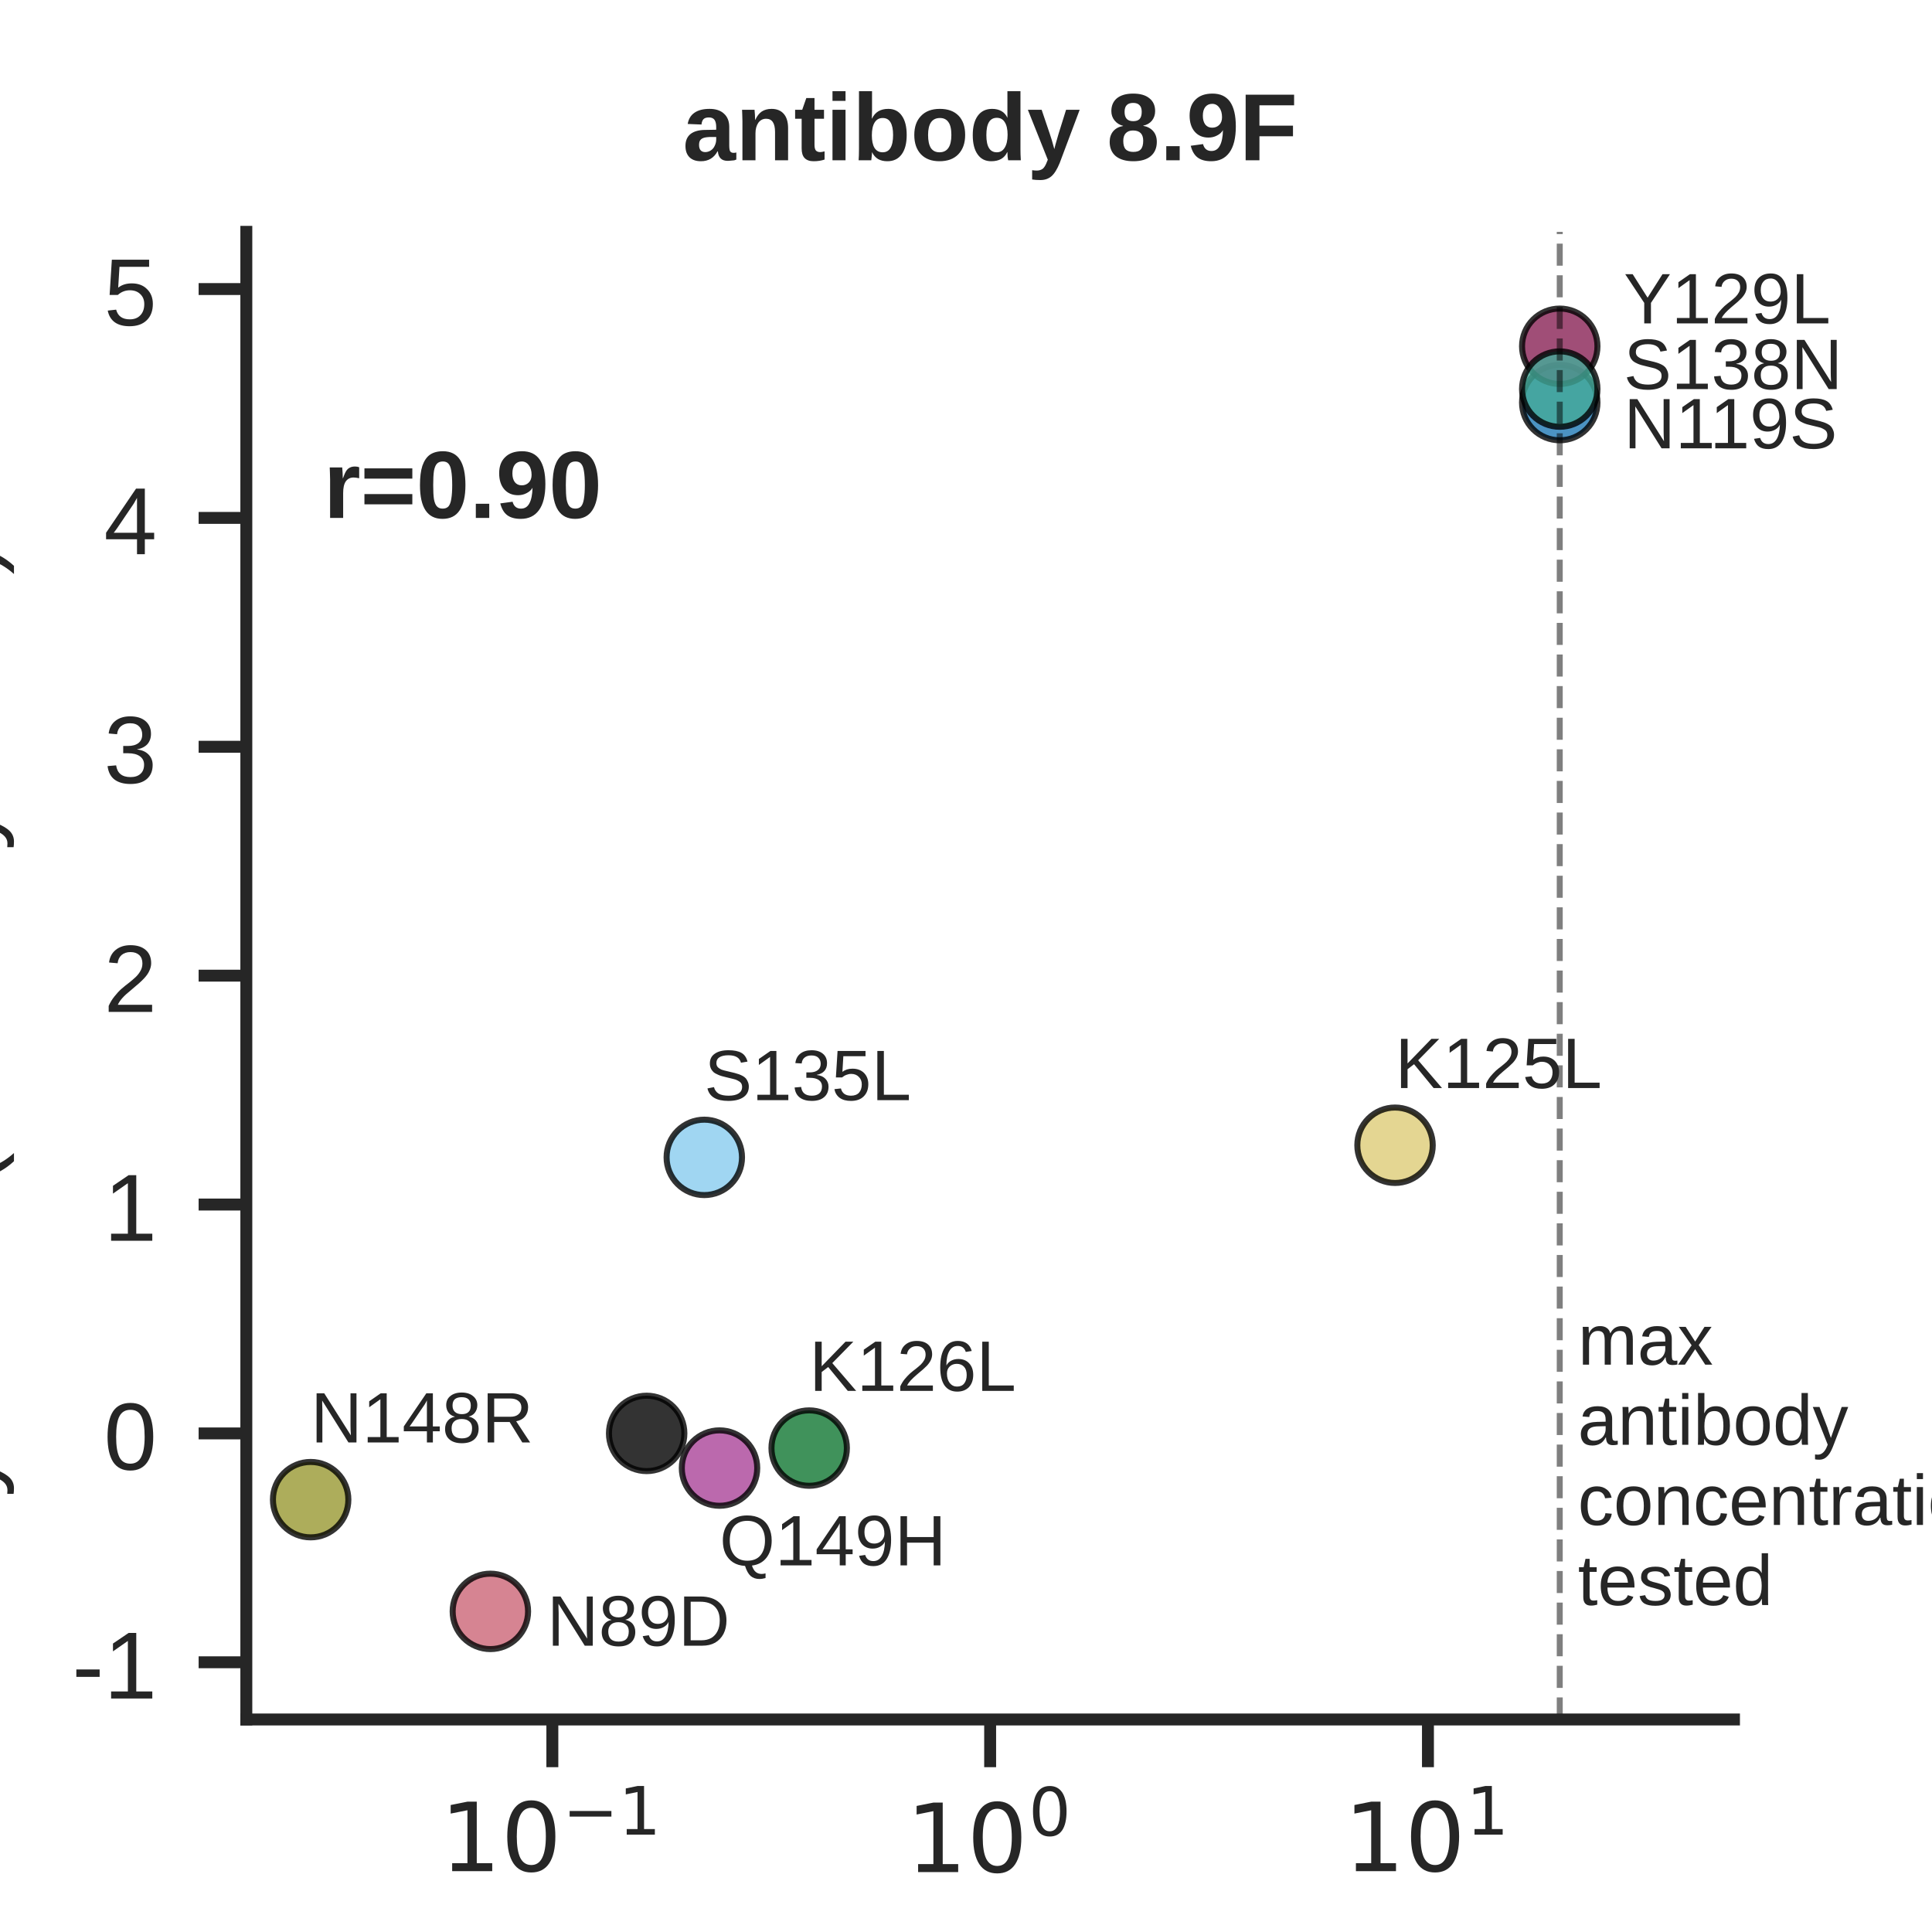
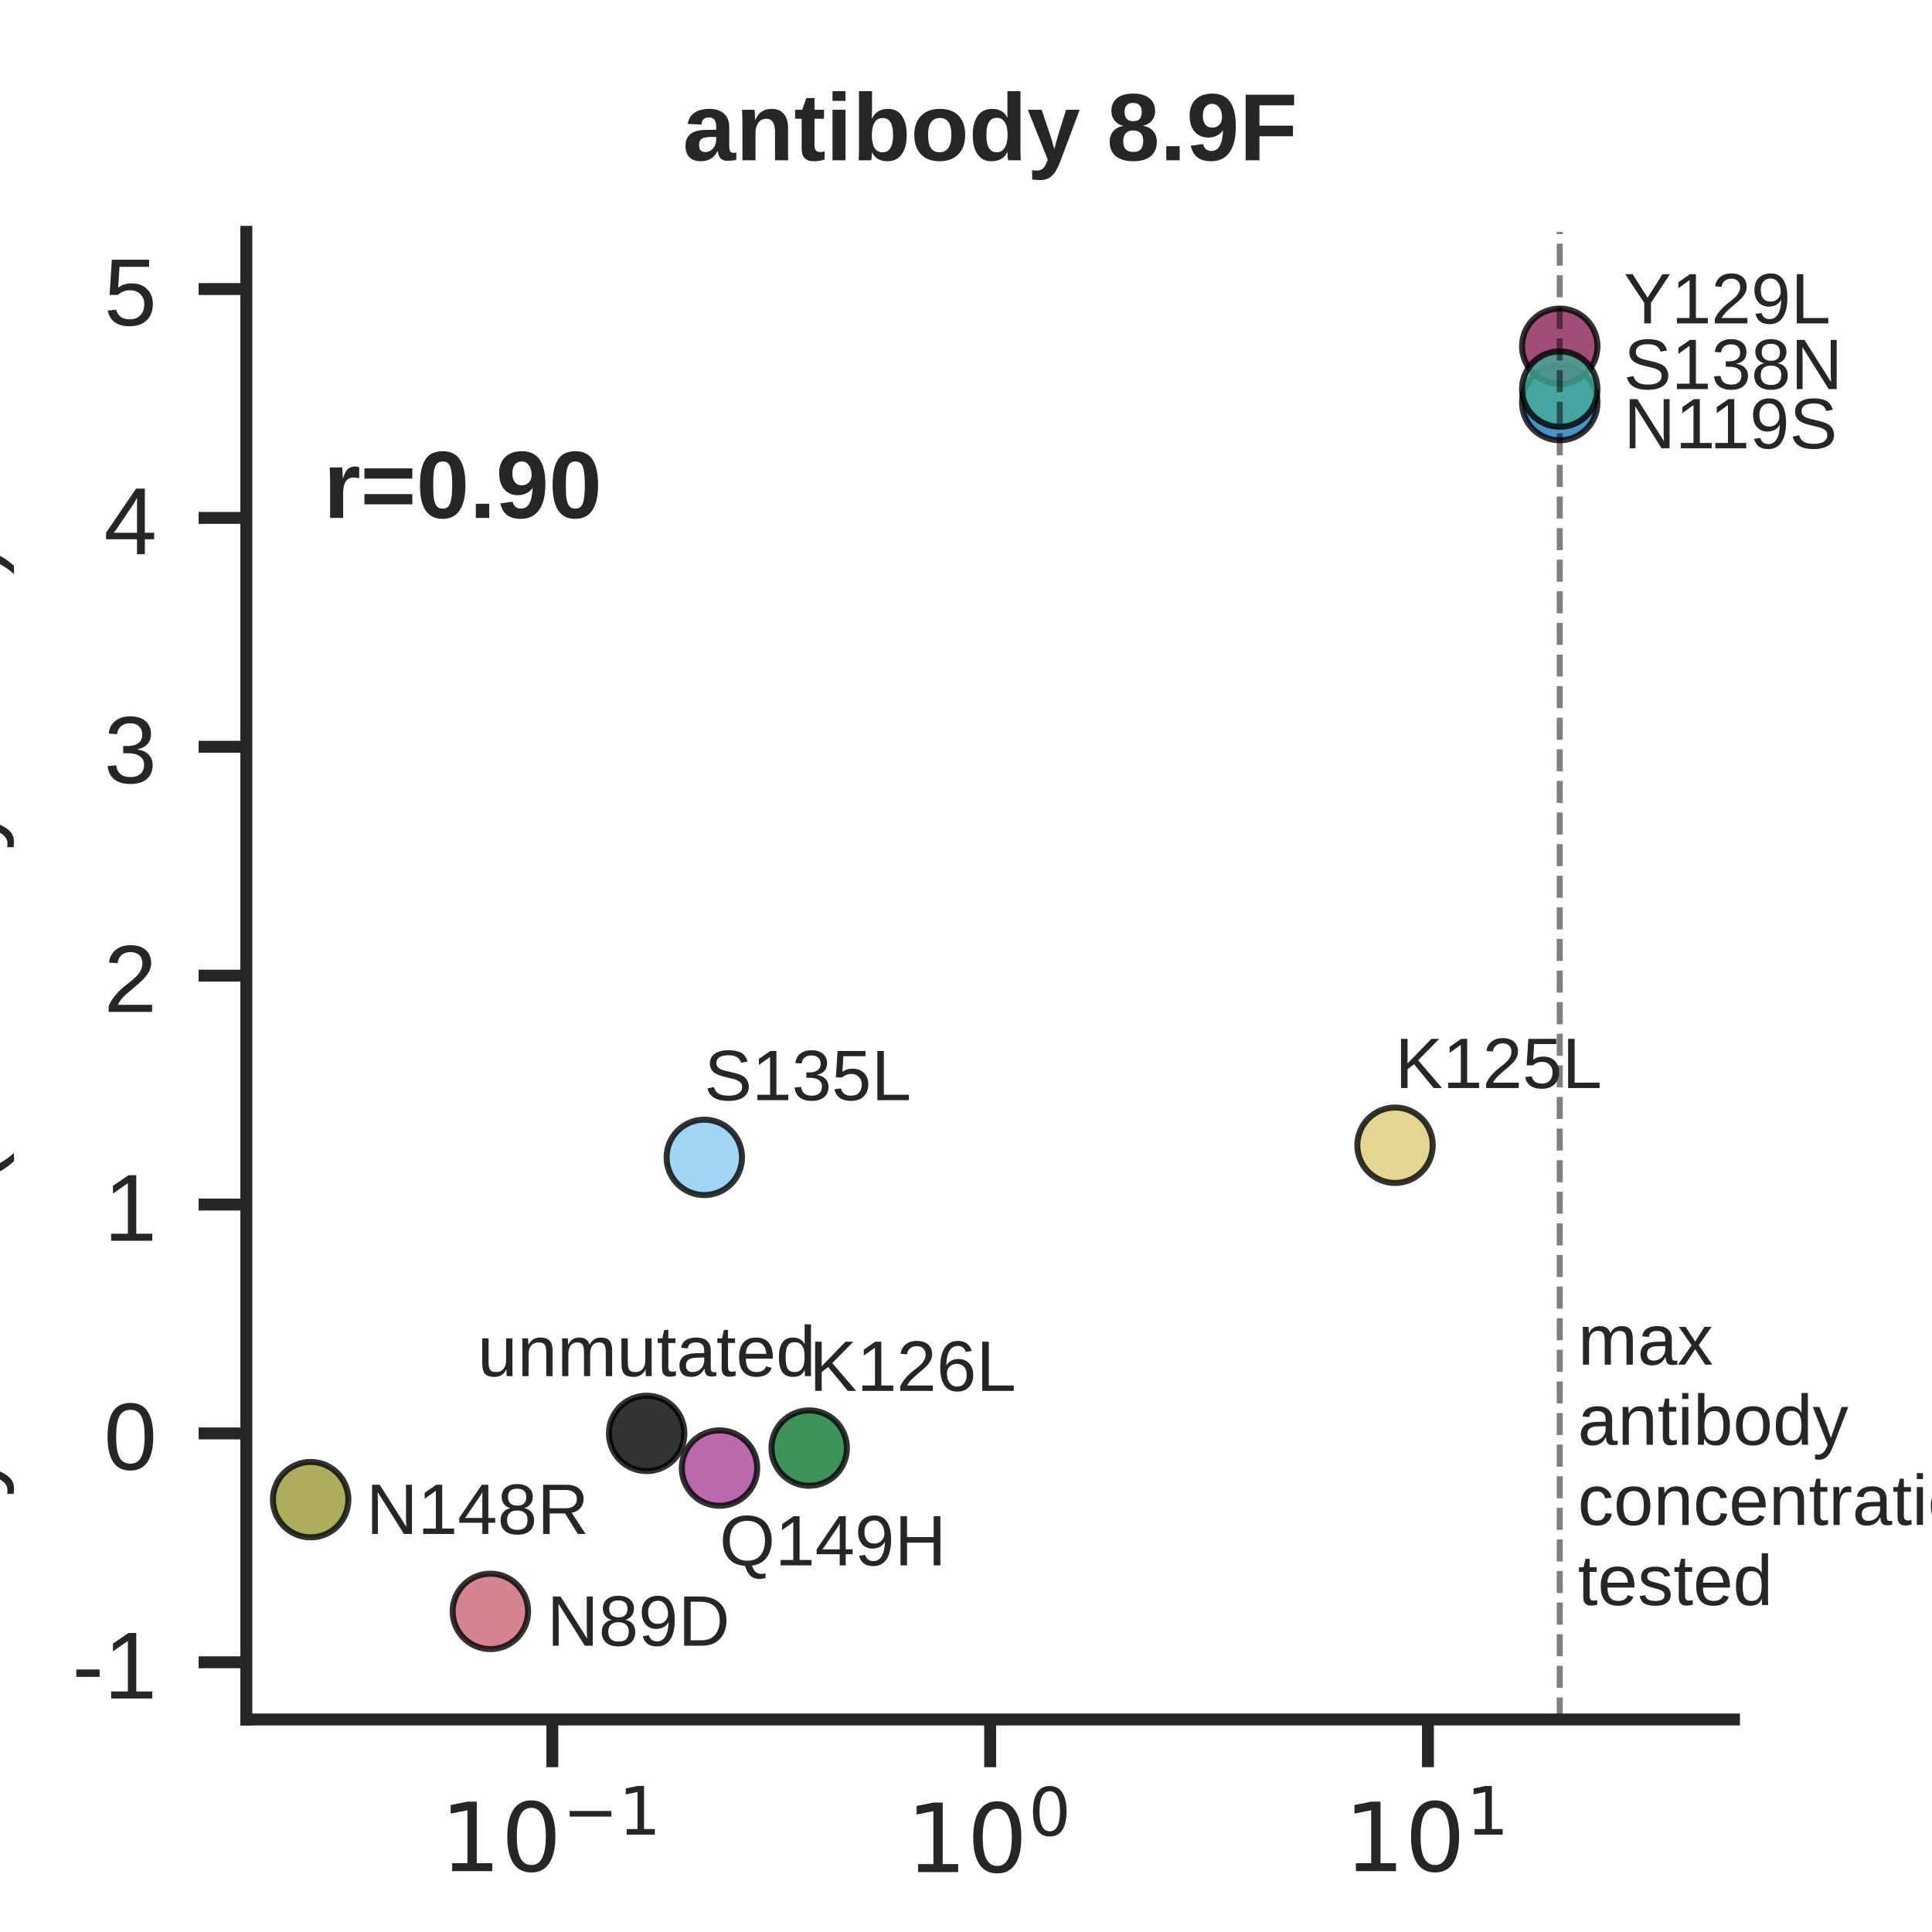
<svg xmlns="http://www.w3.org/2000/svg" xmlns:xlink="http://www.w3.org/1999/xlink" width="162pt" height="162pt" viewBox="0 0 162 162" version="1.1">
  <defs>
    <style type="text/css">*{stroke-linejoin: round; stroke-linecap: butt}</style>
  </defs>
  <g id="figure_1">
    <g id="patch_1">
      <path d="M 0 162  L 162 162  L 162 0  L 0 0  z " style="fill: #ffffff" />
    </g>
    <g id="axes_1">
      <g id="patch_2">
        <path d="M 20.655 144.18  L 145.395 144.18  L 145.395 19.44  L 20.655 19.44  z " style="fill: #ffffff" />
      </g>
      <g id="matplotlib.axis_1">
        <g id="xtick_1">
          <g id="line2d_1">
            <defs>
-               <path id="mb3c410ee1a" d="M 0 0  L 0 4  " style="stroke: #262626" />
+               <path id="md6e45d95bd" d="M 0 0  L 0 4  " style="stroke: #262626" />
            </defs>
            <g>
-               <use xlink:href="#mb3c410ee1a" x="46.315" y="144.18" style="fill: #262626; stroke: #262626" />
+               <use xlink:href="#md6e45d95bd" x="46.315" y="144.18" style="fill: #262626; stroke: #262626" />
            </g>
          </g>
          <g id="text_1">
            <g style="fill: #262626" transform="translate(36.91452 157.7587)">
              <text>
                <tspan style="font: 8px 'DejaVu Sans'" x="0 5.09" y="-0.858">10</tspan>
                <tspan style="font: 5.6px 'DejaVu Sans'" x="10.256 14.948" y="-3.92">−1</tspan>
              </text>
            </g>
          </g>
        </g>
        <g id="xtick_2">
          <g id="line2d_2">
            <g>
-               <use xlink:href="#mb3c410ee1a" x="83.025" y="144.18" style="fill: #262626; stroke: #262626" />
+               <use xlink:href="#md6e45d95bd" x="83.025" y="144.18" style="fill: #262626; stroke: #262626" />
            </g>
          </g>
          <g id="text_2">
            <g style="fill: #262626" transform="translate(75.985 157.7587)">
              <text>
                <tspan style="font: 8px 'DejaVu Sans'" x="0 5.09" y="-0.781">10</tspan>
                <tspan style="font: 5.6px 'DejaVu Sans'" x="10.256" y="-3.844">0</tspan>
              </text>
            </g>
          </g>
        </g>
        <g id="xtick_3">
          <g id="line2d_3">
            <g>
-               <use xlink:href="#mb3c410ee1a" x="119.735" y="144.18" style="fill: #262626; stroke: #262626" />
+               <use xlink:href="#md6e45d95bd" x="119.735" y="144.18" style="fill: #262626; stroke: #262626" />
            </g>
          </g>
          <g id="text_3">
            <g style="fill: #262626" transform="translate(112.6955 157.7587)">
              <text>
                <tspan style="font: 8px 'DejaVu Sans'" x="0 5.09" y="-0.858">10</tspan>
                <tspan style="font: 5.6px 'DejaVu Sans'" x="10.256" y="-3.92">1</tspan>
              </text>
            </g>
          </g>
        </g>
        <g id="text_4">
          <text style="fill: #262626; font: 8px 'Arial', 'DejaVu Sans', 'Liberation Sans', 'Bitstream Vera Sans', sans-serif" transform="translate(35.75875 169.5012)">IC50 (μg/mL) measured</text>
          <text style="fill: #262626; font: 8px 'Arial', 'DejaVu Sans', 'Liberation Sans', 'Bitstream Vera Sans', sans-serif" transform="translate(23.5975 178.4595)">by pseuodvirus neutralization</text>
        </g>
      </g>
      <g id="matplotlib.axis_2">
        <g id="ytick_1">
          <g id="line2d_4">
            <defs>
-               <path id="m5c20c016b4" d="M 0 0  L -4 0  " style="stroke: #262626" />
+               <path id="m7105cdcba7" d="M 0 0  L -4 0  " style="stroke: #262626" />
            </defs>
            <g>
-               <use xlink:href="#m5c20c016b4" x="20.655" y="139.382" style="fill: #262626; stroke: #262626" />
+               <use xlink:href="#m7105cdcba7" x="20.655" y="139.382" style="fill: #262626; stroke: #262626" />
            </g>
          </g>
          <g id="text_5">
            <text style="fill: #262626; font: 8px 'Arial', 'DejaVu Sans', 'Liberation Sans', 'Bitstream Vera Sans', sans-serif; text-anchor: end" x="13.155" y="142.422" transform="rotate(-0 13.155 142.4217)">-1</text>
          </g>
        </g>
        <g id="ytick_2">
          <g id="line2d_5">
            <g>
-               <use xlink:href="#m5c20c016b4" x="20.655" y="120.192" style="fill: #262626; stroke: #262626" />
+               <use xlink:href="#m7105cdcba7" x="20.655" y="120.192" style="fill: #262626; stroke: #262626" />
            </g>
          </g>
          <g id="text_6">
            <text style="fill: #262626; font: 8px 'Arial', 'DejaVu Sans', 'Liberation Sans', 'Bitstream Vera Sans', sans-serif; text-anchor: end" x="13.155" y="123.231" transform="rotate(-0 13.155 123.2309)">0</text>
          </g>
        </g>
        <g id="ytick_3">
          <g id="line2d_6">
            <g>
-               <use xlink:href="#m5c20c016b4" x="20.655" y="101.001" style="fill: #262626; stroke: #262626" />
+               <use xlink:href="#m7105cdcba7" x="20.655" y="101.001" style="fill: #262626; stroke: #262626" />
            </g>
          </g>
          <g id="text_7">
            <text style="fill: #262626; font: 8px 'Arial', 'DejaVu Sans', 'Liberation Sans', 'Bitstream Vera Sans', sans-serif; text-anchor: end" x="13.155" y="104.04" transform="rotate(-0 13.155 104.0401)">1</text>
          </g>
        </g>
        <g id="ytick_4">
          <g id="line2d_7">
            <g>
-               <use xlink:href="#m5c20c016b4" x="20.655" y="81.81" style="fill: #262626; stroke: #262626" />
+               <use xlink:href="#m7105cdcba7" x="20.655" y="81.81" style="fill: #262626; stroke: #262626" />
            </g>
          </g>
          <g id="text_8">
            <text style="fill: #262626; font: 8px 'Arial', 'DejaVu Sans', 'Liberation Sans', 'Bitstream Vera Sans', sans-serif; text-anchor: end" x="13.155" y="84.849" transform="rotate(-0 13.155 84.84937)">2</text>
          </g>
        </g>
        <g id="ytick_5">
          <g id="line2d_8">
            <g>
-               <use xlink:href="#m5c20c016b4" x="20.655" y="62.619" style="fill: #262626; stroke: #262626" />
+               <use xlink:href="#m7105cdcba7" x="20.655" y="62.619" style="fill: #262626; stroke: #262626" />
            </g>
          </g>
          <g id="text_9">
            <text style="fill: #262626; font: 8px 'Arial', 'DejaVu Sans', 'Liberation Sans', 'Bitstream Vera Sans', sans-serif; text-anchor: end" x="13.155" y="65.659" transform="rotate(-0 13.155 65.65861)">3</text>
          </g>
        </g>
        <g id="ytick_6">
          <g id="line2d_9">
            <g>
-               <use xlink:href="#m5c20c016b4" x="20.655" y="43.428" style="fill: #262626; stroke: #262626" />
+               <use xlink:href="#m7105cdcba7" x="20.655" y="43.428" style="fill: #262626; stroke: #262626" />
            </g>
          </g>
          <g id="text_10">
            <text style="fill: #262626; font: 8px 'Arial', 'DejaVu Sans', 'Liberation Sans', 'Bitstream Vera Sans', sans-serif; text-anchor: end" x="13.155" y="46.468" transform="rotate(-0 13.155 46.46784)">4</text>
          </g>
        </g>
        <g id="ytick_7">
          <g id="line2d_10">
            <g>
-               <use xlink:href="#m5c20c016b4" x="20.655" y="24.238" style="fill: #262626; stroke: #262626" />
+               <use xlink:href="#m7105cdcba7" x="20.655" y="24.238" style="fill: #262626; stroke: #262626" />
            </g>
          </g>
          <g id="text_11">
            <text style="fill: #262626; font: 8px 'Arial', 'DejaVu Sans', 'Liberation Sans', 'Bitstream Vera Sans', sans-serif; text-anchor: end" x="13.155" y="27.277" transform="rotate(-0 13.155 27.27707)">5</text>
          </g>
        </g>
        <g id="text_12">
          <text style="fill: #262626; font: 8px 'Arial', 'DejaVu Sans', 'Liberation Sans', 'Bitstream Vera Sans', sans-serif" transform="translate(-9.44325 129.2775) rotate(-90)">escape score measured</text>
          <text style="fill: #262626; font: 8px 'Arial', 'DejaVu Sans', 'Liberation Sans', 'Bitstream Vera Sans', sans-serif" transform="translate(-0.485 129.9775) rotate(-90)">by DMS (arbitrary units)</text>
        </g>
      </g>
      <g id="PathCollection_1">
        <defs>
-           <path id="C0_0_8b78255c0c" d="M 0 3.162  C 0.839 3.162 1.643 2.829 2.236 2.236  C 2.829 1.643 3.162 0.839 3.162 -0  C 3.162 -0.839 2.829 -1.643 2.236 -2.236  C 1.643 -2.829 0.839 -3.162 0 -3.162  C -0.839 -3.162 -1.643 -2.829 -2.236 -2.236  C -2.829 -1.643 -3.162 -0.839 -3.162 0  C -3.162 0.839 -2.829 1.643 -2.236 2.236  C -1.643 2.829 -0.839 3.162 0 3.162  z " />
+           <path id="C0_0_cbb5a8dd0e" d="M 0 3.162  C 0.839 3.162 1.643 2.829 2.236 2.236  C 2.829 1.643 3.162 0.839 3.162 -0  C 3.162 -0.839 2.829 -1.643 2.236 -2.236  C 1.643 -2.829 0.839 -3.162 0 -3.162  C -0.839 -3.162 -1.643 -2.829 -2.236 -2.236  C -2.829 -1.643 -3.162 -0.839 -3.162 0  C -3.162 0.839 -2.829 1.643 -2.236 2.236  C -1.643 2.829 -0.839 3.162 0 3.162  z " />
        </defs>
-         <g clip-path="url(#p8c67883ba5)">
-           <use xlink:href="#C0_0_8b78255c0c" x="54.223" y="120.192" style="fill-opacity: 0.8; stroke: #000000; stroke-opacity: 0.8; stroke-width: 0.506" />
-         </g>
-         <g clip-path="url(#p8c67883ba5)">
-           <use xlink:href="#C0_0_8b78255c0c" x="41.118" y="135.116" style="fill: #cc6677; fill-opacity: 0.8; stroke: #000000; stroke-opacity: 0.8; stroke-width: 0.506" />
-         </g>
-         <g clip-path="url(#p8c67883ba5)">
-           <use xlink:href="#C0_0_8b78255c0c" x="130.786" y="33.756" style="fill: #1f78b4; fill-opacity: 0.8; stroke: #000000; stroke-opacity: 0.8; stroke-width: 0.506" />
-         </g>
-         <g clip-path="url(#p8c67883ba5)">
-           <use xlink:href="#C0_0_8b78255c0c" x="116.975" y="96.03" style="fill: #ddcc77; fill-opacity: 0.8; stroke: #000000; stroke-opacity: 0.8; stroke-width: 0.506" />
-         </g>
-         <g clip-path="url(#p8c67883ba5)">
-           <use xlink:href="#C0_0_8b78255c0c" x="67.85" y="121.423" style="fill: #117733; fill-opacity: 0.8; stroke: #000000; stroke-opacity: 0.8; stroke-width: 0.506" />
-         </g>
-         <g clip-path="url(#p8c67883ba5)">
-           <use xlink:href="#C0_0_8b78255c0c" x="130.786" y="29.035" style="fill: #882255; fill-opacity: 0.8; stroke: #000000; stroke-opacity: 0.8; stroke-width: 0.506" />
-         </g>
-         <g clip-path="url(#p8c67883ba5)">
-           <use xlink:href="#C0_0_8b78255c0c" x="59.056" y="97.047" style="fill: #88ccee; fill-opacity: 0.8; stroke: #000000; stroke-opacity: 0.8; stroke-width: 0.506" />
-         </g>
-         <g clip-path="url(#p8c67883ba5)">
-           <use xlink:href="#C0_0_8b78255c0c" x="130.786" y="32.624" style="fill: #44aa99; fill-opacity: 0.8; stroke: #000000; stroke-opacity: 0.8; stroke-width: 0.506" />
-         </g>
-         <g clip-path="url(#p8c67883ba5)">
-           <use xlink:href="#C0_0_8b78255c0c" x="26.048" y="125.747" style="fill: #999933; fill-opacity: 0.8; stroke: #000000; stroke-opacity: 0.8; stroke-width: 0.506" />
-         </g>
-         <g clip-path="url(#p8c67883ba5)">
-           <use xlink:href="#C0_0_8b78255c0c" x="60.332" y="123.099" style="fill: #aa4499; fill-opacity: 0.8; stroke: #000000; stroke-opacity: 0.8; stroke-width: 0.506" />
+         <g clip-path="url(#p04ea28b13a)">
+           <use xlink:href="#C0_0_cbb5a8dd0e" x="54.223" y="120.192" style="fill-opacity: 0.8; stroke: #000000; stroke-opacity: 0.8; stroke-width: 0.506" />
+         </g>
+         <g clip-path="url(#p04ea28b13a)">
+           <use xlink:href="#C0_0_cbb5a8dd0e" x="41.118" y="135.116" style="fill: #cc6677; fill-opacity: 0.8; stroke: #000000; stroke-opacity: 0.8; stroke-width: 0.506" />
+         </g>
+         <g clip-path="url(#p04ea28b13a)">
+           <use xlink:href="#C0_0_cbb5a8dd0e" x="130.786" y="33.756" style="fill: #1f78b4; fill-opacity: 0.8; stroke: #000000; stroke-opacity: 0.8; stroke-width: 0.506" />
+         </g>
+         <g clip-path="url(#p04ea28b13a)">
+           <use xlink:href="#C0_0_cbb5a8dd0e" x="116.975" y="96.03" style="fill: #ddcc77; fill-opacity: 0.8; stroke: #000000; stroke-opacity: 0.8; stroke-width: 0.506" />
+         </g>
+         <g clip-path="url(#p04ea28b13a)">
+           <use xlink:href="#C0_0_cbb5a8dd0e" x="67.85" y="121.423" style="fill: #117733; fill-opacity: 0.8; stroke: #000000; stroke-opacity: 0.8; stroke-width: 0.506" />
+         </g>
+         <g clip-path="url(#p04ea28b13a)">
+           <use xlink:href="#C0_0_cbb5a8dd0e" x="130.786" y="29.035" style="fill: #882255; fill-opacity: 0.8; stroke: #000000; stroke-opacity: 0.8; stroke-width: 0.506" />
+         </g>
+         <g clip-path="url(#p04ea28b13a)">
+           <use xlink:href="#C0_0_cbb5a8dd0e" x="59.056" y="97.047" style="fill: #88ccee; fill-opacity: 0.8; stroke: #000000; stroke-opacity: 0.8; stroke-width: 0.506" />
+         </g>
+         <g clip-path="url(#p04ea28b13a)">
+           <use xlink:href="#C0_0_cbb5a8dd0e" x="130.786" y="32.624" style="fill: #44aa99; fill-opacity: 0.8; stroke: #000000; stroke-opacity: 0.8; stroke-width: 0.506" />
+         </g>
+         <g clip-path="url(#p04ea28b13a)">
+           <use xlink:href="#C0_0_cbb5a8dd0e" x="26.048" y="125.747" style="fill: #999933; fill-opacity: 0.8; stroke: #000000; stroke-opacity: 0.8; stroke-width: 0.506" />
+         </g>
+         <g clip-path="url(#p04ea28b13a)">
+           <use xlink:href="#C0_0_cbb5a8dd0e" x="60.332" y="123.099" style="fill: #aa4499; fill-opacity: 0.8; stroke: #000000; stroke-opacity: 0.8; stroke-width: 0.506" />
        </g>
      </g>
      <g id="PathCollection_2" />
      <g id="PathCollection_3" />
      <g id="PathCollection_4" />
      <g id="PathCollection_5" />
      <g id="PathCollection_6" />
      <g id="PathCollection_7" />
      <g id="PathCollection_8" />
      <g id="PathCollection_9" />
      <g id="PathCollection_10" />
      <g id="PathCollection_11" />
      <g id="line2d_11">
-         <path d="M 130.786 144.18  L 130.786 19.44  " clip-path="url(#p8c67883ba5)" style="fill: none; stroke-dasharray: 1.85,0.8; stroke-dashoffset: 0; stroke: #000000; stroke-opacity: 0.5; stroke-width: 0.5" />
+         <path d="M 130.786 144.18  L 130.786 19.44  " clip-path="url(#p04ea28b13a)" style="fill: none; stroke-dasharray: 1.85,0.8; stroke-dashoffset: 0; stroke: #000000; stroke-opacity: 0.5; stroke-width: 0.5" />
      </g>
      <g id="patch_3">
        <path d="M 20.655 144.18  L 20.655 19.44  " style="fill: none; stroke: #262626; stroke-linejoin: miter; stroke-linecap: square" />
      </g>
      <g id="patch_4">
        <path d="M 20.655 144.18  L 145.395 144.18  " style="fill: none; stroke: #262626; stroke-linejoin: miter; stroke-linecap: square" />
      </g>
      <g id="text_13">
        <text style="fill: #262626; font: 700 8px 'Arial', 'DejaVu Sans', 'Liberation Sans', 'Bitstream Vera Sans', sans-serif; text-anchor: start" x="27.119" y="43.428" transform="rotate(-0 27.11939 43.42846)">r=0.90</text>
      </g>
      <g id="text_14">
+         <text style="fill: #262626; font: 6px 'Arial', 'DejaVu Sans', 'Liberation Sans', 'Bitstream Vera Sans', sans-serif; text-anchor: middle" x="54.223" y="115.394" transform="rotate(-0 54.22253 115.3938)">unmutated       </text>
+       </g>
+       <g id="text_15">
        <text style="fill: #262626; font: 6px 'Arial', 'DejaVu Sans', 'Liberation Sans', 'Bitstream Vera Sans', sans-serif; text-anchor: start" x="45.859" y="137.995" transform="rotate(-0 45.85914 137.9948)">N89D</text>
      </g>
-       <g id="text_15">
+       <g id="text_16">
        <text style="fill: #262626; font: 6px 'Arial', 'DejaVu Sans', 'Liberation Sans', 'Bitstream Vera Sans', sans-serif; text-anchor: start" x="136.151" y="37.594" transform="rotate(-0 136.1509 37.59447)">N119S</text>
      </g>
-       <g id="text_16">
+       <g id="text_17">
        <text style="fill: #262626; font: 6px 'Arial', 'DejaVu Sans', 'Liberation Sans', 'Bitstream Vera Sans', sans-serif; text-anchor: start" x="116.975" y="91.233" transform="rotate(-0 116.9747 91.23267)">K125L</text>
      </g>
-       <g id="text_17">
+       <g id="text_18">
        <text style="fill: #262626; font: 6px 'Arial', 'DejaVu Sans', 'Liberation Sans', 'Bitstream Vera Sans', sans-serif; text-anchor: start" x="67.85" y="116.626" transform="rotate(-0 67.85043 116.6255)">K126L</text>
      </g>
-       <g id="text_18">
+       <g id="text_19">
        <text style="fill: #262626; font: 6px 'Arial', 'DejaVu Sans', 'Liberation Sans', 'Bitstream Vera Sans', sans-serif; text-anchor: start" x="136.151" y="27.116" transform="rotate(-0 136.1509 27.11631)">Y129L</text>
      </g>
-       <g id="text_19">
+       <g id="text_20">
        <text style="fill: #262626; font: 6px 'Arial', 'DejaVu Sans', 'Liberation Sans', 'Bitstream Vera Sans', sans-serif; text-anchor: start" x="59.056" y="92.25" transform="rotate(-0 59.05636 92.24978)">S135L</text>
      </g>
-       <g id="text_20">
+       <g id="text_21">
        <text style="fill: #262626; font: 6px 'Arial', 'DejaVu Sans', 'Liberation Sans', 'Bitstream Vera Sans', sans-serif; text-anchor: start" x="136.151" y="32.624" transform="rotate(-0 136.1509 32.62406)">S138N</text>
      </g>
-       <g id="text_21">
-         <text style="fill: #262626; font: 6px 'Arial', 'DejaVu Sans', 'Liberation Sans', 'Bitstream Vera Sans', sans-serif; text-anchor: start" x="26.048" y="120.95" transform="rotate(-0 26.04817 120.9496)">N148R</text>
-       </g>
      <g id="text_22">
+         <text style="fill: #262626; font: 6px 'Arial', 'DejaVu Sans', 'Liberation Sans', 'Bitstream Vera Sans', sans-serif; text-anchor: start" x="30.698" y="128.626" transform="rotate(-0 30.69847 128.6259)">N148R</text>
+       </g>
+       <g id="text_23">
        <text style="fill: #262626; font: 6px 'Arial', 'DejaVu Sans', 'Liberation Sans', 'Bitstream Vera Sans', sans-serif; text-anchor: start" x="60.332" y="131.255" transform="rotate(-0 60.33169 131.255)">Q149H</text>
      </g>
-       <g id="text_23">
+       <g id="text_24">
        <text style="fill: #262626; font: 6px 'Arial', 'DejaVu Sans', 'Liberation Sans', 'Bitstream Vera Sans', sans-serif" transform="translate(132.306 114.4286)">max</text>
        <text style="fill: #262626; font: 6px 'Arial', 'DejaVu Sans', 'Liberation Sans', 'Bitstream Vera Sans', sans-serif" transform="translate(132.306 121.1472)">antibody</text>
        <text style="fill: #262626; font: 6px 'Arial', 'DejaVu Sans', 'Liberation Sans', 'Bitstream Vera Sans', sans-serif" transform="translate(132.306 127.8659)">concentration</text>
        <text style="fill: #262626; font: 6px 'Arial', 'DejaVu Sans', 'Liberation Sans', 'Bitstream Vera Sans', sans-serif" transform="translate(132.306 134.5846)">tested</text>
      </g>
-       <g id="text_24">
+       <g id="text_25">
        <text style="fill: #262626; font: 700 8px 'Arial', 'DejaVu Sans', 'Liberation Sans', 'Bitstream Vera Sans', sans-serif; text-anchor: middle" x="83.025" y="13.44" transform="rotate(-0 83.025 13.44)">antibody 8.9F</text>
      </g>
      <g id="legend_1">
-         <g id="text_25">
+         <g id="text_26">
          <text style="fill: #262626; font: 700 8px 'Arial', 'DejaVu Sans', 'Liberation Sans', 'Bitstream Vera Sans', sans-serif" transform="translate(180.2586 34.71875)">amino acid</text>
          <text style="fill: #262626; font: 700 8px 'Arial', 'DejaVu Sans', 'Liberation Sans', 'Bitstream Vera Sans', sans-serif" transform="translate(180.2586 43.677)">substitutions</text>
        </g>
        <g id="PathCollection_12">
          <defs>
-             <path id="ma5ce0127e0" d="M 0 3  C 0.796 3 1.559 2.684 2.121 2.121  C 2.684 1.559 3 0.796 3 0  C 3 -0.796 2.684 -1.559 2.121 -2.121  C 1.559 -2.684 0.796 -3 0 -3  C -0.796 -3 -1.559 -2.684 -2.121 -2.121  C -2.684 -1.559 -3 -0.796 -3 0  C -3 0.796 -2.684 1.559 -2.121 2.121  C -1.559 2.684 -0.796 3 0 3  z " style="stroke: #000000; stroke-width: 0.5" />
-           </defs>
-           <g>
-             <use xlink:href="#ma5ce0127e0" x="187.543" y="53.319" style="stroke: #000000; stroke-width: 0.5" />
-           </g>
-         </g>
-         <g id="text_26">
+             <path id="m71f203bb8b" d="M 0 3  C 0.796 3 1.559 2.684 2.121 2.121  C 2.684 1.559 3 0.796 3 0  C 3 -0.796 2.684 -1.559 2.121 -2.121  C 1.559 -2.684 0.796 -3 0 -3  C -0.796 -3 -1.559 -2.684 -2.121 -2.121  C -2.684 -1.559 -3 -0.796 -3 0  C -3 0.796 -2.684 1.559 -2.121 2.121  C -1.559 2.684 -0.796 3 0 3  z " style="stroke: #000000; stroke-width: 0.5" />
+           </defs>
+           <g>
+             <use xlink:href="#m71f203bb8b" x="187.543" y="53.319" style="stroke: #000000; stroke-width: 0.5" />
+           </g>
+         </g>
+         <g id="text_27">
          <text style="fill: #262626; font: 8px 'Arial', 'DejaVu Sans', 'Liberation Sans', 'Bitstream Vera Sans', sans-serif; text-anchor: start" x="196.343" y="55.419" transform="rotate(-0 196.343 55.4195)">unmutated</text>
        </g>
        <g id="PathCollection_13">
          <defs>
-             <path id="m1651a539f4" d="M 0 3  C 0.796 3 1.559 2.684 2.121 2.121  C 2.684 1.559 3 0.796 3 0  C 3 -0.796 2.684 -1.559 2.121 -2.121  C 1.559 -2.684 0.796 -3 0 -3  C -0.796 -3 -1.559 -2.684 -2.121 -2.121  C -2.684 -1.559 -3 -0.796 -3 0  C -3 0.796 -2.684 1.559 -2.121 2.121  C -1.559 2.684 -0.796 3 0 3  z " style="stroke: #000000; stroke-width: 0.5" />
-           </defs>
-           <g>
-             <use xlink:href="#m1651a539f4" x="187.543" y="65.062" style="fill: #cc6677; stroke: #000000; stroke-width: 0.5" />
-           </g>
-         </g>
-         <g id="text_27">
+             <path id="m1968b74aad" d="M 0 3  C 0.796 3 1.559 2.684 2.121 2.121  C 2.684 1.559 3 0.796 3 0  C 3 -0.796 2.684 -1.559 2.121 -2.121  C 1.559 -2.684 0.796 -3 0 -3  C -0.796 -3 -1.559 -2.684 -2.121 -2.121  C -2.684 -1.559 -3 -0.796 -3 0  C -3 0.796 -2.684 1.559 -2.121 2.121  C -1.559 2.684 -0.796 3 0 3  z " style="stroke: #000000; stroke-width: 0.5" />
+           </defs>
+           <g>
+             <use xlink:href="#m1968b74aad" x="187.543" y="65.062" style="fill: #cc6677; stroke: #000000; stroke-width: 0.5" />
+           </g>
+         </g>
+         <g id="text_28">
          <text style="fill: #262626; font: 8px 'Arial', 'DejaVu Sans', 'Liberation Sans', 'Bitstream Vera Sans', sans-serif; text-anchor: start" x="196.343" y="67.162" transform="rotate(-0 196.343 67.162)">N89D</text>
        </g>
        <g id="PathCollection_14">
          <defs>
-             <path id="m6b1f31db3b" d="M 0 3  C 0.796 3 1.559 2.684 2.121 2.121  C 2.684 1.559 3 0.796 3 0  C 3 -0.796 2.684 -1.559 2.121 -2.121  C 1.559 -2.684 0.796 -3 0 -3  C -0.796 -3 -1.559 -2.684 -2.121 -2.121  C -2.684 -1.559 -3 -0.796 -3 0  C -3 0.796 -2.684 1.559 -2.121 2.121  C -1.559 2.684 -0.796 3 0 3  z " style="stroke: #000000; stroke-width: 0.5" />
-           </defs>
-           <g>
-             <use xlink:href="#m6b1f31db3b" x="187.543" y="76.805" style="fill: #1f78b4; stroke: #000000; stroke-width: 0.5" />
-           </g>
-         </g>
-         <g id="text_28">
+             <path id="m0f0ef7ef22" d="M 0 3  C 0.796 3 1.559 2.684 2.121 2.121  C 2.684 1.559 3 0.796 3 0  C 3 -0.796 2.684 -1.559 2.121 -2.121  C 1.559 -2.684 0.796 -3 0 -3  C -0.796 -3 -1.559 -2.684 -2.121 -2.121  C -2.684 -1.559 -3 -0.796 -3 0  C -3 0.796 -2.684 1.559 -2.121 2.121  C -1.559 2.684 -0.796 3 0 3  z " style="stroke: #000000; stroke-width: 0.5" />
+           </defs>
+           <g>
+             <use xlink:href="#m0f0ef7ef22" x="187.543" y="76.805" style="fill: #1f78b4; stroke: #000000; stroke-width: 0.5" />
+           </g>
+         </g>
+         <g id="text_29">
          <text style="fill: #262626; font: 8px 'Arial', 'DejaVu Sans', 'Liberation Sans', 'Bitstream Vera Sans', sans-serif; text-anchor: start" x="196.343" y="78.904" transform="rotate(-0 196.343 78.9045)">N119S</text>
        </g>
        <g id="PathCollection_15">
          <defs>
-             <path id="mba2fa591ba" d="M 0 3  C 0.796 3 1.559 2.684 2.121 2.121  C 2.684 1.559 3 0.796 3 0  C 3 -0.796 2.684 -1.559 2.121 -2.121  C 1.559 -2.684 0.796 -3 0 -3  C -0.796 -3 -1.559 -2.684 -2.121 -2.121  C -2.684 -1.559 -3 -0.796 -3 0  C -3 0.796 -2.684 1.559 -2.121 2.121  C -1.559 2.684 -0.796 3 0 3  z " style="stroke: #000000; stroke-width: 0.5" />
-           </defs>
-           <g>
-             <use xlink:href="#mba2fa591ba" x="187.543" y="88.547" style="fill: #ddcc77; stroke: #000000; stroke-width: 0.5" />
-           </g>
-         </g>
-         <g id="text_29">
+             <path id="m260f608d40" d="M 0 3  C 0.796 3 1.559 2.684 2.121 2.121  C 2.684 1.559 3 0.796 3 0  C 3 -0.796 2.684 -1.559 2.121 -2.121  C 1.559 -2.684 0.796 -3 0 -3  C -0.796 -3 -1.559 -2.684 -2.121 -2.121  C -2.684 -1.559 -3 -0.796 -3 0  C -3 0.796 -2.684 1.559 -2.121 2.121  C -1.559 2.684 -0.796 3 0 3  z " style="stroke: #000000; stroke-width: 0.5" />
+           </defs>
+           <g>
+             <use xlink:href="#m260f608d40" x="187.543" y="88.547" style="fill: #ddcc77; stroke: #000000; stroke-width: 0.5" />
+           </g>
+         </g>
+         <g id="text_30">
          <text style="fill: #262626; font: 8px 'Arial', 'DejaVu Sans', 'Liberation Sans', 'Bitstream Vera Sans', sans-serif; text-anchor: start" x="196.343" y="90.647" transform="rotate(-0 196.343 90.647)">K125L</text>
        </g>
        <g id="PathCollection_16">
          <defs>
-             <path id="mada2053209" d="M 0 3  C 0.796 3 1.559 2.684 2.121 2.121  C 2.684 1.559 3 0.796 3 0  C 3 -0.796 2.684 -1.559 2.121 -2.121  C 1.559 -2.684 0.796 -3 0 -3  C -0.796 -3 -1.559 -2.684 -2.121 -2.121  C -2.684 -1.559 -3 -0.796 -3 0  C -3 0.796 -2.684 1.559 -2.121 2.121  C -1.559 2.684 -0.796 3 0 3  z " style="stroke: #000000; stroke-width: 0.5" />
-           </defs>
-           <g>
-             <use xlink:href="#mada2053209" x="187.543" y="100.29" style="fill: #117733; stroke: #000000; stroke-width: 0.5" />
-           </g>
-         </g>
-         <g id="text_30">
+             <path id="m61ca68f57c" d="M 0 3  C 0.796 3 1.559 2.684 2.121 2.121  C 2.684 1.559 3 0.796 3 0  C 3 -0.796 2.684 -1.559 2.121 -2.121  C 1.559 -2.684 0.796 -3 0 -3  C -0.796 -3 -1.559 -2.684 -2.121 -2.121  C -2.684 -1.559 -3 -0.796 -3 0  C -3 0.796 -2.684 1.559 -2.121 2.121  C -1.559 2.684 -0.796 3 0 3  z " style="stroke: #000000; stroke-width: 0.5" />
+           </defs>
+           <g>
+             <use xlink:href="#m61ca68f57c" x="187.543" y="100.29" style="fill: #117733; stroke: #000000; stroke-width: 0.5" />
+           </g>
+         </g>
+         <g id="text_31">
          <text style="fill: #262626; font: 8px 'Arial', 'DejaVu Sans', 'Liberation Sans', 'Bitstream Vera Sans', sans-serif; text-anchor: start" x="196.343" y="102.389" transform="rotate(-0 196.343 102.3895)">K126L</text>
        </g>
        <g id="PathCollection_17">
          <defs>
-             <path id="mf64e053bc1" d="M 0 3  C 0.796 3 1.559 2.684 2.121 2.121  C 2.684 1.559 3 0.796 3 0  C 3 -0.796 2.684 -1.559 2.121 -2.121  C 1.559 -2.684 0.796 -3 0 -3  C -0.796 -3 -1.559 -2.684 -2.121 -2.121  C -2.684 -1.559 -3 -0.796 -3 0  C -3 0.796 -2.684 1.559 -2.121 2.121  C -1.559 2.684 -0.796 3 0 3  z " style="stroke: #000000; stroke-width: 0.5" />
-           </defs>
-           <g>
-             <use xlink:href="#mf64e053bc1" x="187.543" y="112.032" style="fill: #882255; stroke: #000000; stroke-width: 0.5" />
-           </g>
-         </g>
-         <g id="text_31">
+             <path id="m0cadcf1a37" d="M 0 3  C 0.796 3 1.559 2.684 2.121 2.121  C 2.684 1.559 3 0.796 3 0  C 3 -0.796 2.684 -1.559 2.121 -2.121  C 1.559 -2.684 0.796 -3 0 -3  C -0.796 -3 -1.559 -2.684 -2.121 -2.121  C -2.684 -1.559 -3 -0.796 -3 0  C -3 0.796 -2.684 1.559 -2.121 2.121  C -1.559 2.684 -0.796 3 0 3  z " style="stroke: #000000; stroke-width: 0.5" />
+           </defs>
+           <g>
+             <use xlink:href="#m0cadcf1a37" x="187.543" y="112.032" style="fill: #882255; stroke: #000000; stroke-width: 0.5" />
+           </g>
+         </g>
+         <g id="text_32">
          <text style="fill: #262626; font: 8px 'Arial', 'DejaVu Sans', 'Liberation Sans', 'Bitstream Vera Sans', sans-serif; text-anchor: start" x="196.343" y="114.132" transform="rotate(-0 196.343 114.132)">Y129L</text>
        </g>
        <g id="PathCollection_18">
          <defs>
-             <path id="m67fb677b73" d="M 0 3  C 0.796 3 1.559 2.684 2.121 2.121  C 2.684 1.559 3 0.796 3 0  C 3 -0.796 2.684 -1.559 2.121 -2.121  C 1.559 -2.684 0.796 -3 0 -3  C -0.796 -3 -1.559 -2.684 -2.121 -2.121  C -2.684 -1.559 -3 -0.796 -3 0  C -3 0.796 -2.684 1.559 -2.121 2.121  C -1.559 2.684 -0.796 3 0 3  z " style="stroke: #000000; stroke-width: 0.5" />
-           </defs>
-           <g>
-             <use xlink:href="#m67fb677b73" x="187.543" y="123.775" style="fill: #88ccee; stroke: #000000; stroke-width: 0.5" />
-           </g>
-         </g>
-         <g id="text_32">
+             <path id="mc2d2916355" d="M 0 3  C 0.796 3 1.559 2.684 2.121 2.121  C 2.684 1.559 3 0.796 3 0  C 3 -0.796 2.684 -1.559 2.121 -2.121  C 1.559 -2.684 0.796 -3 0 -3  C -0.796 -3 -1.559 -2.684 -2.121 -2.121  C -2.684 -1.559 -3 -0.796 -3 0  C -3 0.796 -2.684 1.559 -2.121 2.121  C -1.559 2.684 -0.796 3 0 3  z " style="stroke: #000000; stroke-width: 0.5" />
+           </defs>
+           <g>
+             <use xlink:href="#mc2d2916355" x="187.543" y="123.775" style="fill: #88ccee; stroke: #000000; stroke-width: 0.5" />
+           </g>
+         </g>
+         <g id="text_33">
          <text style="fill: #262626; font: 8px 'Arial', 'DejaVu Sans', 'Liberation Sans', 'Bitstream Vera Sans', sans-serif; text-anchor: start" x="196.343" y="125.874" transform="rotate(-0 196.343 125.8745)">S135L</text>
        </g>
        <g id="PathCollection_19">
          <defs>
-             <path id="m250f0dda59" d="M 0 3  C 0.796 3 1.559 2.684 2.121 2.121  C 2.684 1.559 3 0.796 3 0  C 3 -0.796 2.684 -1.559 2.121 -2.121  C 1.559 -2.684 0.796 -3 0 -3  C -0.796 -3 -1.559 -2.684 -2.121 -2.121  C -2.684 -1.559 -3 -0.796 -3 0  C -3 0.796 -2.684 1.559 -2.121 2.121  C -1.559 2.684 -0.796 3 0 3  z " style="stroke: #000000; stroke-width: 0.5" />
-           </defs>
-           <g>
-             <use xlink:href="#m250f0dda59" x="187.543" y="135.517" style="fill: #44aa99; stroke: #000000; stroke-width: 0.5" />
-           </g>
-         </g>
-         <g id="text_33">
+             <path id="md0a861a50e" d="M 0 3  C 0.796 3 1.559 2.684 2.121 2.121  C 2.684 1.559 3 0.796 3 0  C 3 -0.796 2.684 -1.559 2.121 -2.121  C 1.559 -2.684 0.796 -3 0 -3  C -0.796 -3 -1.559 -2.684 -2.121 -2.121  C -2.684 -1.559 -3 -0.796 -3 0  C -3 0.796 -2.684 1.559 -2.121 2.121  C -1.559 2.684 -0.796 3 0 3  z " style="stroke: #000000; stroke-width: 0.5" />
+           </defs>
+           <g>
+             <use xlink:href="#md0a861a50e" x="187.543" y="135.517" style="fill: #44aa99; stroke: #000000; stroke-width: 0.5" />
+           </g>
+         </g>
+         <g id="text_34">
          <text style="fill: #262626; font: 8px 'Arial', 'DejaVu Sans', 'Liberation Sans', 'Bitstream Vera Sans', sans-serif; text-anchor: start" x="196.343" y="137.617" transform="rotate(-0 196.343 137.617)">S138N</text>
        </g>
        <g id="PathCollection_20">
          <defs>
-             <path id="m8fedd6c63b" d="M 0 3  C 0.796 3 1.559 2.684 2.121 2.121  C 2.684 1.559 3 0.796 3 0  C 3 -0.796 2.684 -1.559 2.121 -2.121  C 1.559 -2.684 0.796 -3 0 -3  C -0.796 -3 -1.559 -2.684 -2.121 -2.121  C -2.684 -1.559 -3 -0.796 -3 0  C -3 0.796 -2.684 1.559 -2.121 2.121  C -1.559 2.684 -0.796 3 0 3  z " style="stroke: #000000; stroke-width: 0.5" />
-           </defs>
-           <g>
-             <use xlink:href="#m8fedd6c63b" x="187.543" y="147.26" style="fill: #999933; stroke: #000000; stroke-width: 0.5" />
-           </g>
-         </g>
-         <g id="text_34">
+             <path id="me284e35fa3" d="M 0 3  C 0.796 3 1.559 2.684 2.121 2.121  C 2.684 1.559 3 0.796 3 0  C 3 -0.796 2.684 -1.559 2.121 -2.121  C 1.559 -2.684 0.796 -3 0 -3  C -0.796 -3 -1.559 -2.684 -2.121 -2.121  C -2.684 -1.559 -3 -0.796 -3 0  C -3 0.796 -2.684 1.559 -2.121 2.121  C -1.559 2.684 -0.796 3 0 3  z " style="stroke: #000000; stroke-width: 0.5" />
+           </defs>
+           <g>
+             <use xlink:href="#me284e35fa3" x="187.543" y="147.26" style="fill: #999933; stroke: #000000; stroke-width: 0.5" />
+           </g>
+         </g>
+         <g id="text_35">
          <text style="fill: #262626; font: 8px 'Arial', 'DejaVu Sans', 'Liberation Sans', 'Bitstream Vera Sans', sans-serif; text-anchor: start" x="196.343" y="149.359" transform="rotate(-0 196.343 149.3595)">N148R</text>
        </g>
        <g id="PathCollection_21">
          <defs>
-             <path id="ma1151cb66b" d="M 0 3  C 0.796 3 1.559 2.684 2.121 2.121  C 2.684 1.559 3 0.796 3 0  C 3 -0.796 2.684 -1.559 2.121 -2.121  C 1.559 -2.684 0.796 -3 0 -3  C -0.796 -3 -1.559 -2.684 -2.121 -2.121  C -2.684 -1.559 -3 -0.796 -3 0  C -3 0.796 -2.684 1.559 -2.121 2.121  C -1.559 2.684 -0.796 3 0 3  z " style="stroke: #000000; stroke-width: 0.5" />
-           </defs>
-           <g>
-             <use xlink:href="#ma1151cb66b" x="187.543" y="159.002" style="fill: #aa4499; stroke: #000000; stroke-width: 0.5" />
-           </g>
-         </g>
-         <g id="text_35">
+             <path id="m08ca39b921" d="M 0 3  C 0.796 3 1.559 2.684 2.121 2.121  C 2.684 1.559 3 0.796 3 0  C 3 -0.796 2.684 -1.559 2.121 -2.121  C 1.559 -2.684 0.796 -3 0 -3  C -0.796 -3 -1.559 -2.684 -2.121 -2.121  C -2.684 -1.559 -3 -0.796 -3 0  C -3 0.796 -2.684 1.559 -2.121 2.121  C -1.559 2.684 -0.796 3 0 3  z " style="stroke: #000000; stroke-width: 0.5" />
+           </defs>
+           <g>
+             <use xlink:href="#m08ca39b921" x="187.543" y="159.002" style="fill: #aa4499; stroke: #000000; stroke-width: 0.5" />
+           </g>
+         </g>
+         <g id="text_36">
          <text style="fill: #262626; font: 8px 'Arial', 'DejaVu Sans', 'Liberation Sans', 'Bitstream Vera Sans', sans-serif; text-anchor: start" x="196.343" y="161.102" transform="rotate(-0 196.343 161.102)">Q149H</text>
        </g>
      </g>
    </g>
  </g>
  <defs>
-     <clipPath id="p8c67883ba5">
+     <clipPath id="p04ea28b13a">
      <rect x="20.655" y="19.44" width="124.74" height="124.74" />
    </clipPath>
  </defs>
</svg>
